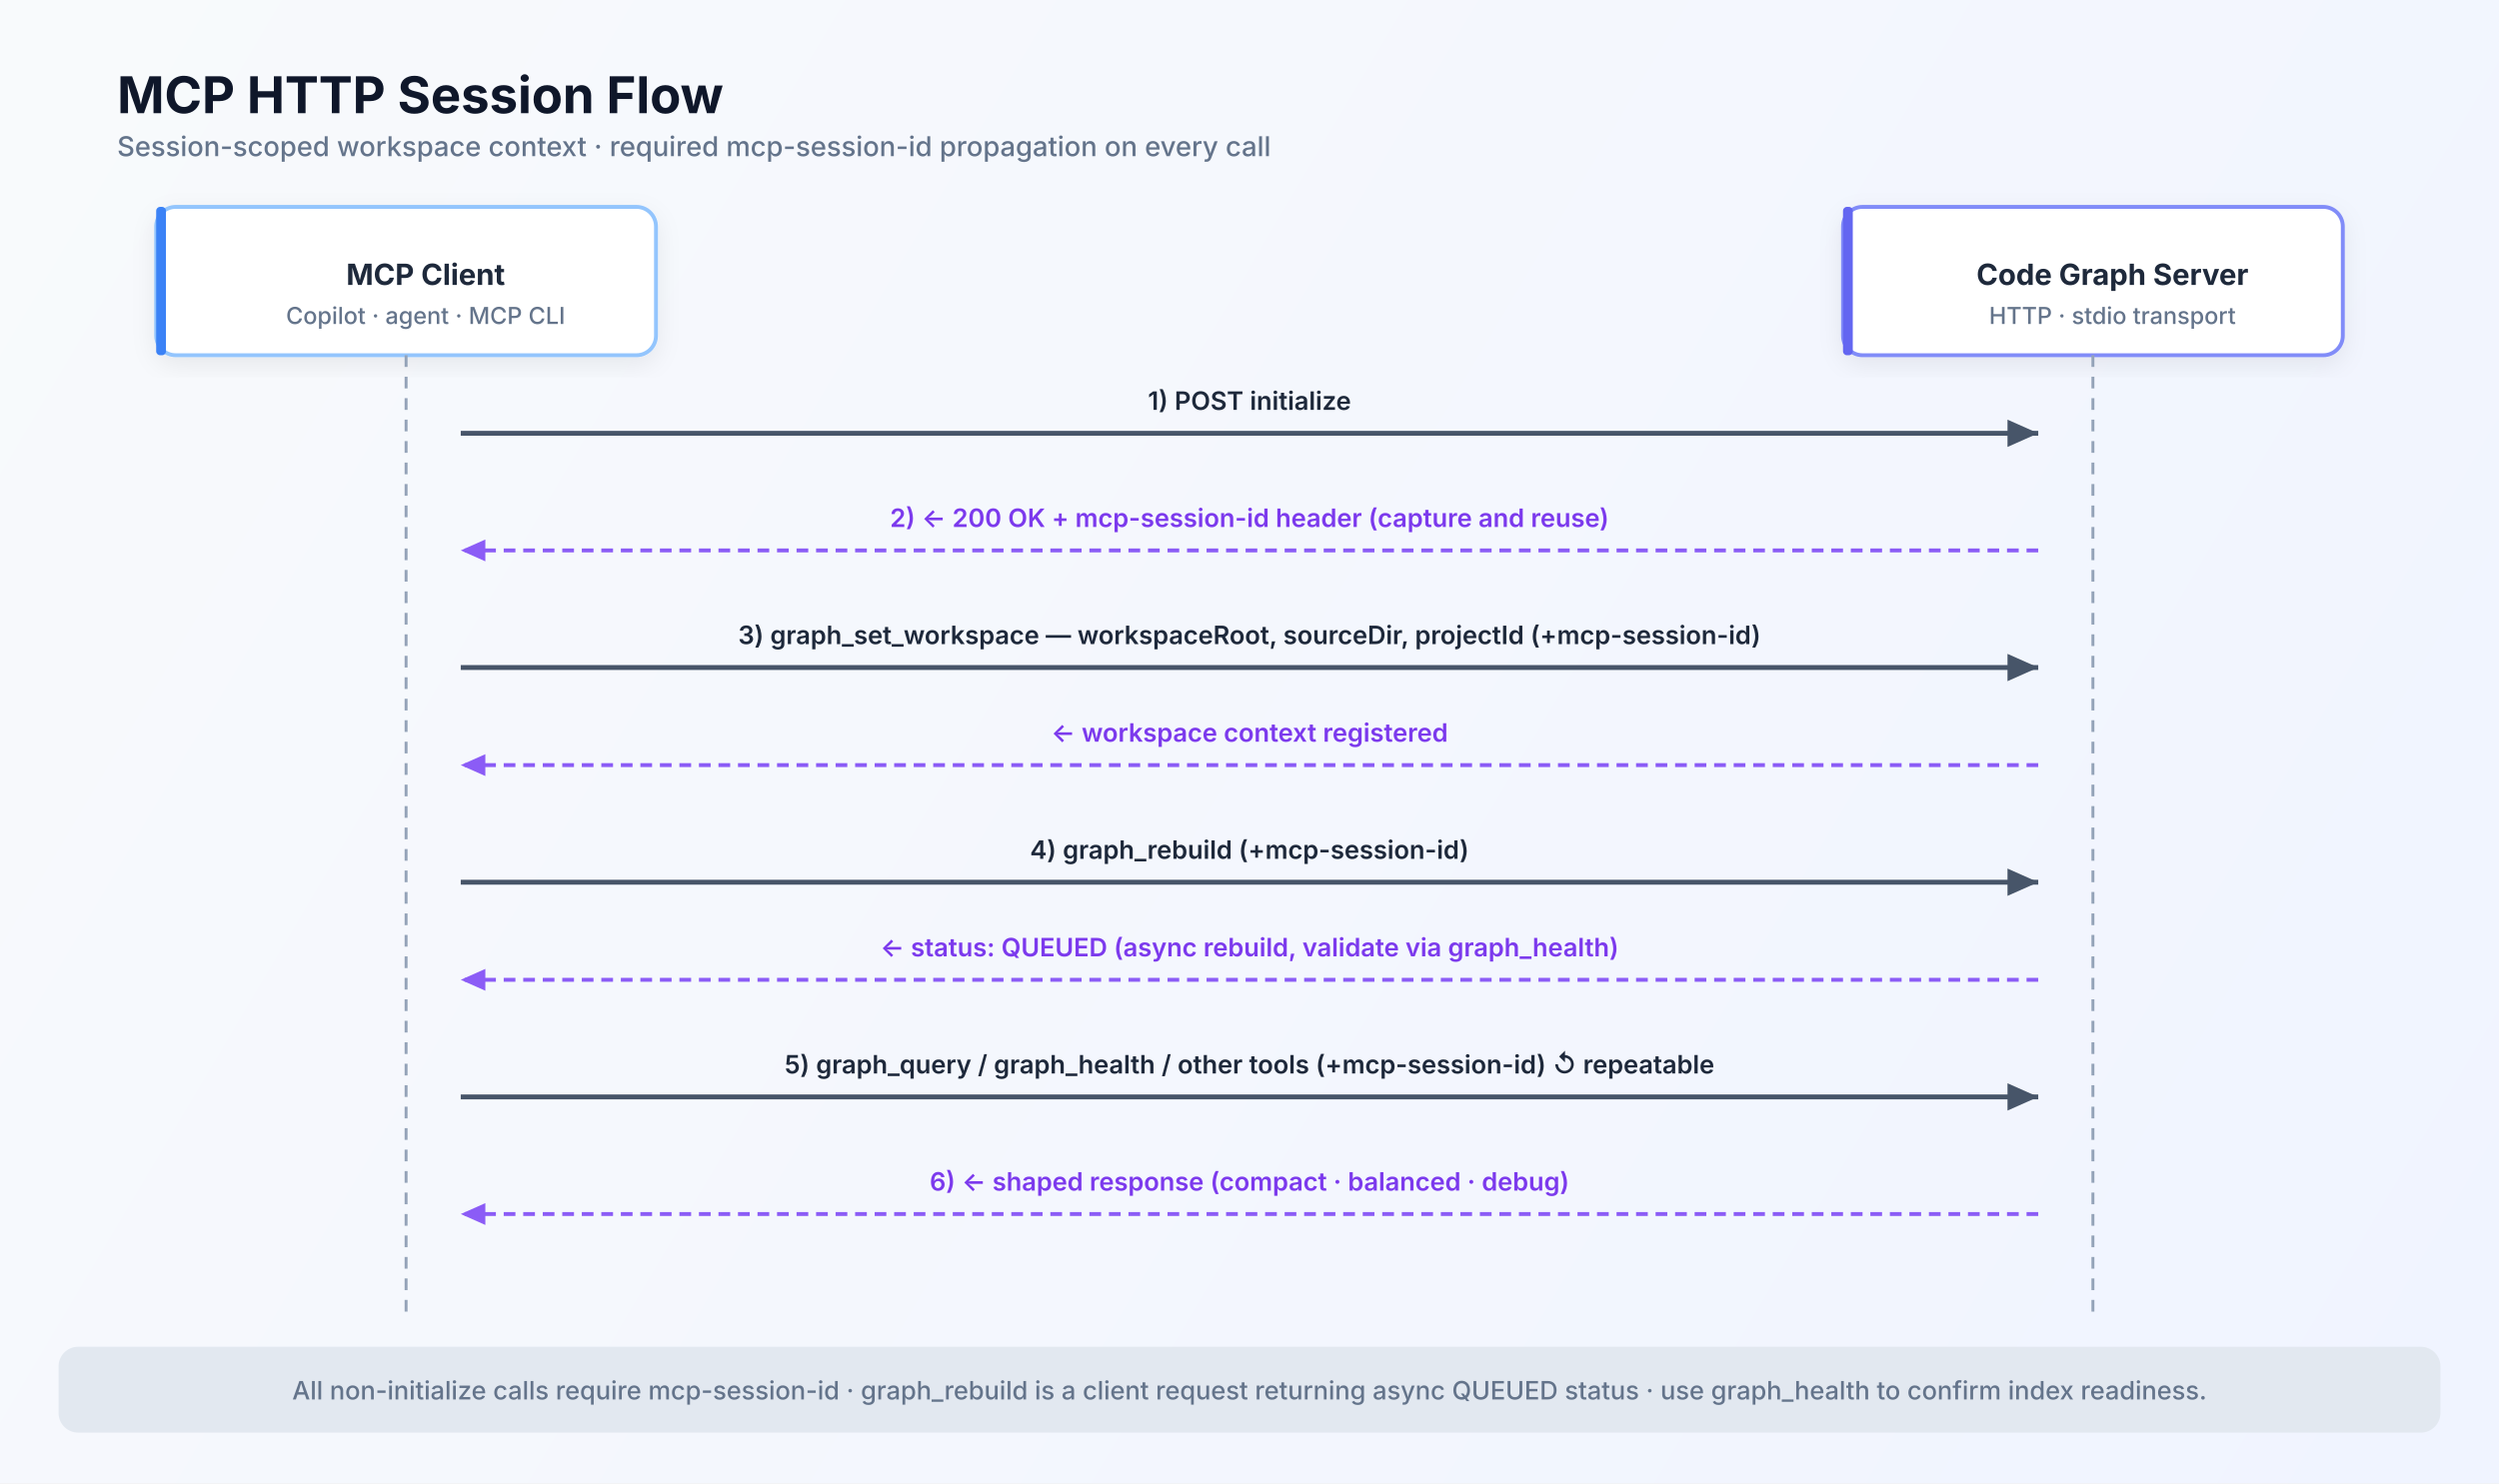
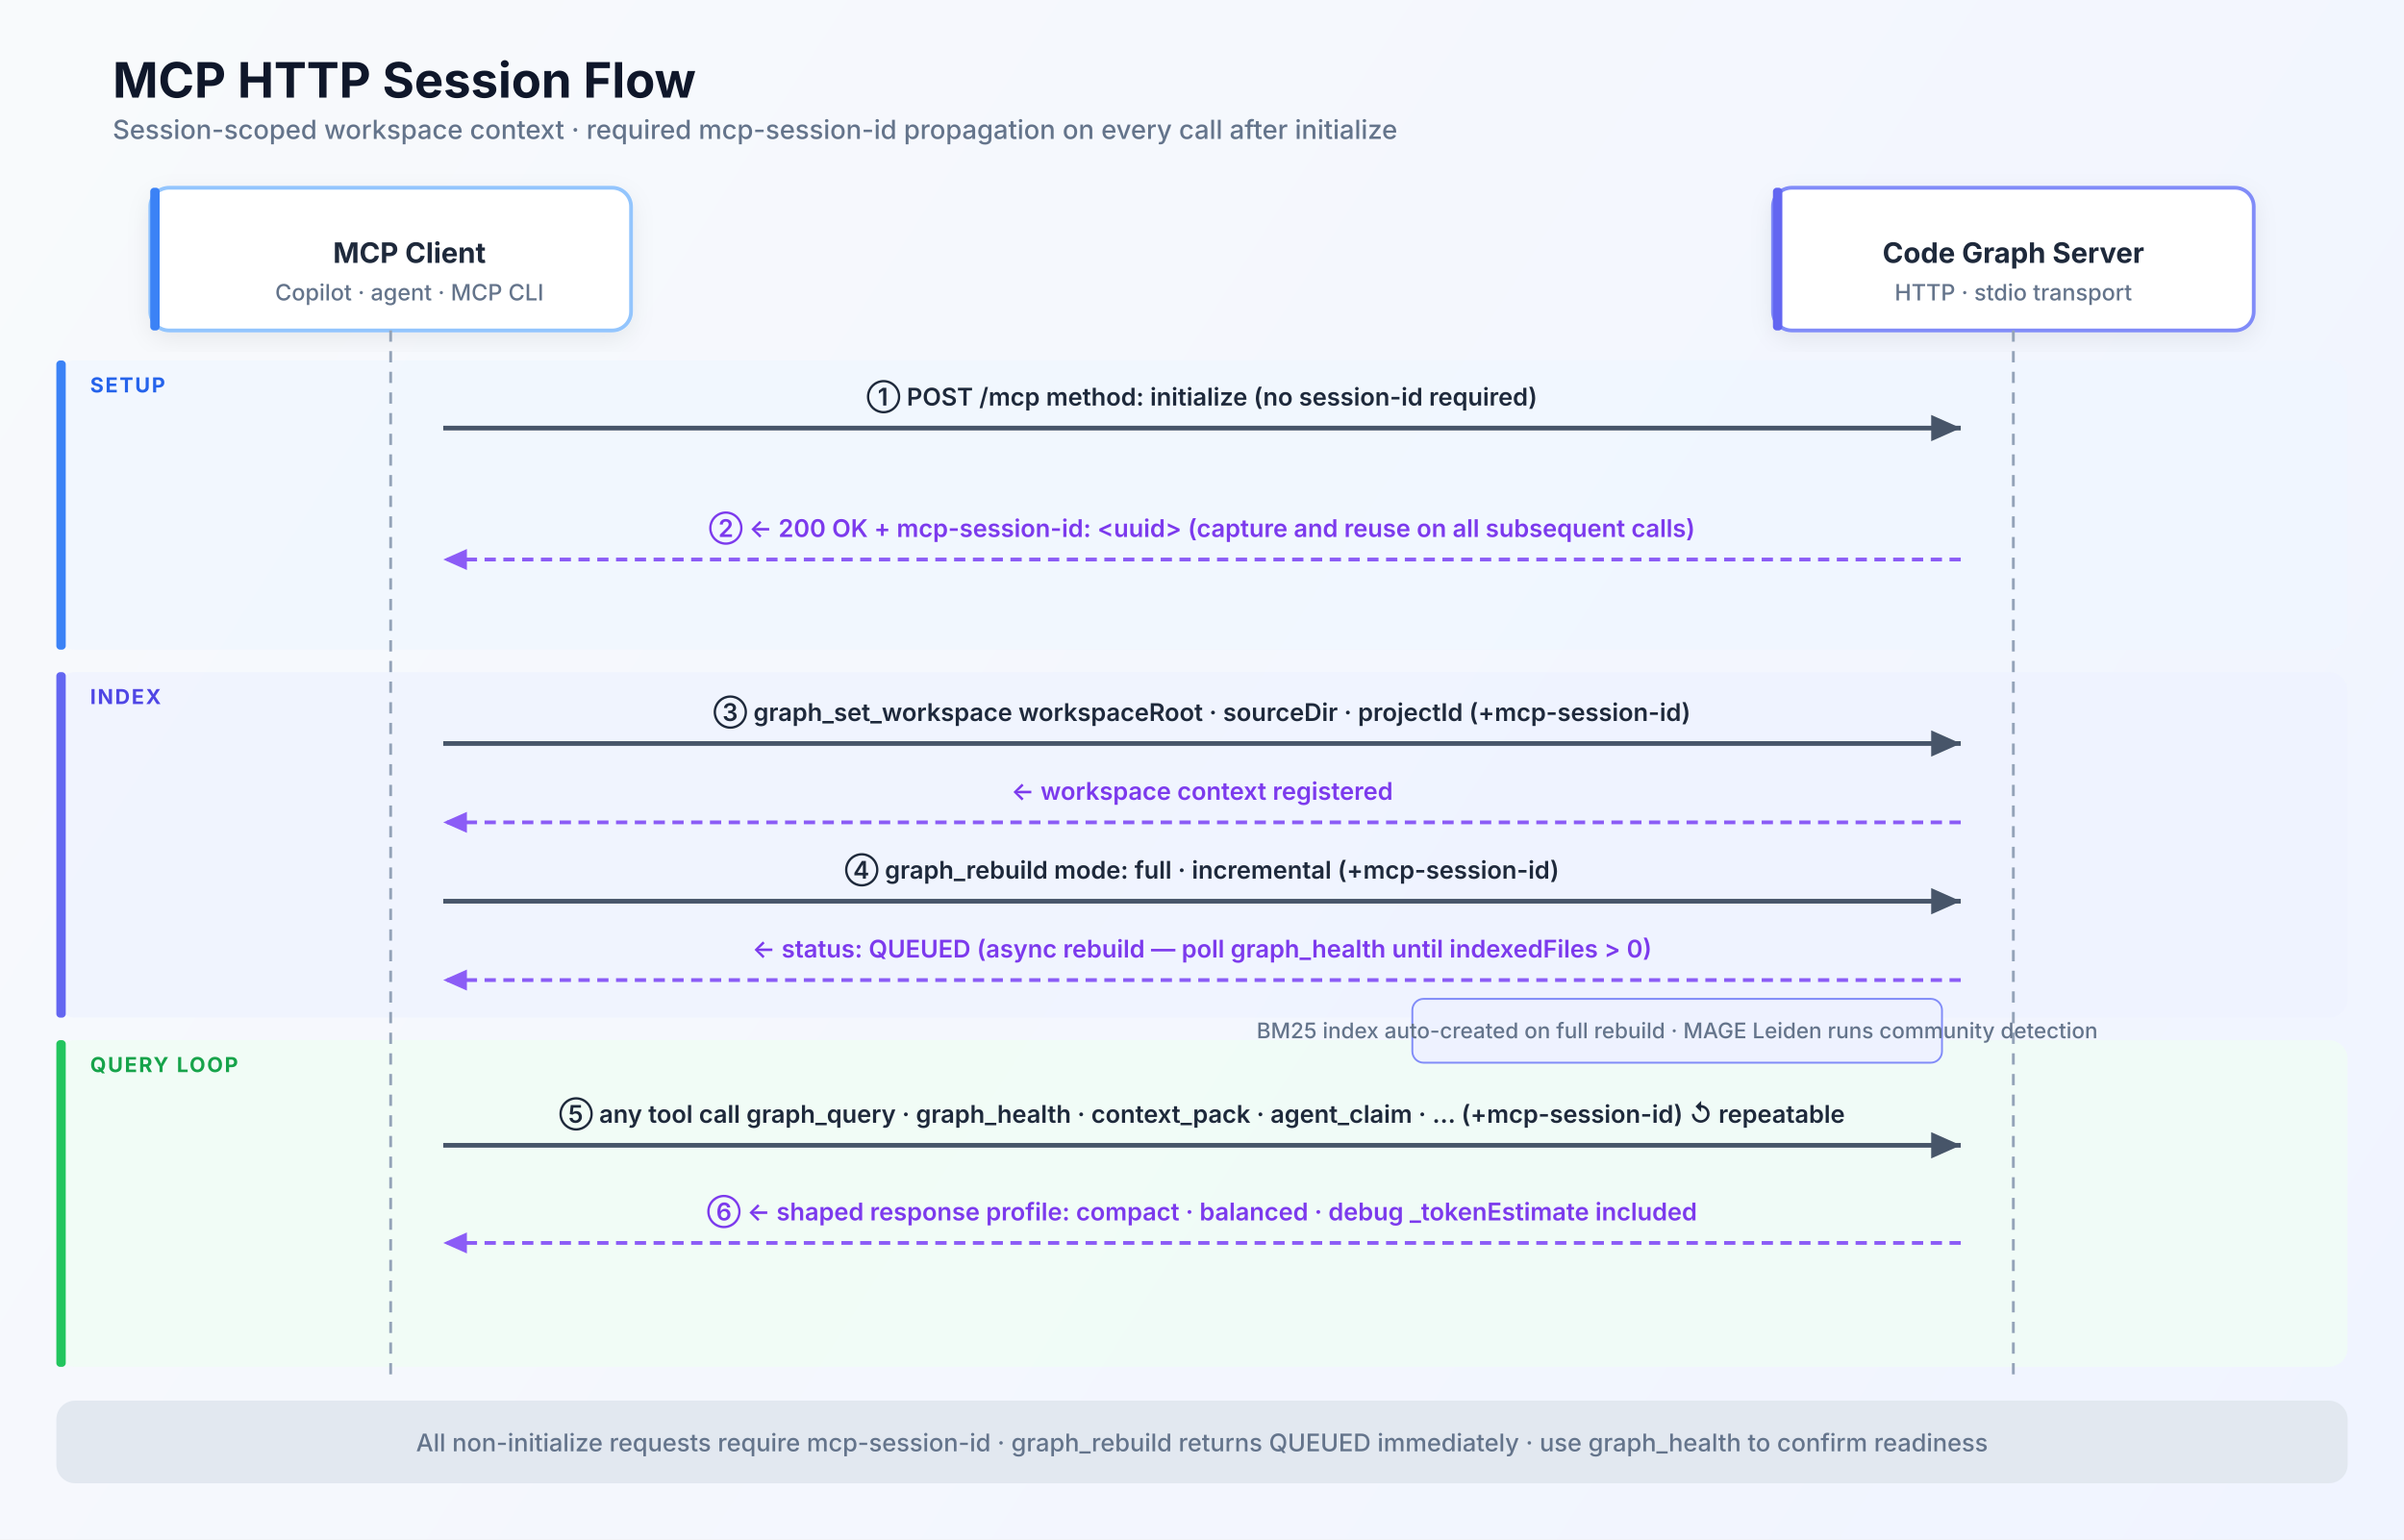
- <svg xmlns="http://www.w3.org/2000/svg" width="1280" height="760" viewBox="0 0 1280 760" fill="none" role="img" aria-labelledby="flow-title flow-desc">
+ <svg xmlns="http://www.w3.org/2000/svg" width="1280" height="820" viewBox="0 0 1280 820" fill="none" role="img" aria-labelledby="flow-title flow-desc">
  <defs>
-     <linearGradient id="bg" x1="0" y1="0" x2="1280" y2="760" gradientUnits="userSpaceOnUse">
+     <linearGradient id="bg" x1="0" y1="0" x2="1280" y2="820" gradientUnits="userSpaceOnUse">
      <stop stop-color="#F8FAFC" />
      <stop offset="1" stop-color="#F0F4FF" />
    </linearGradient>
    <marker id="arr" viewBox="0 0 10 10" refX="9" refY="5" markerWidth="7" markerHeight="7" orient="auto-start-reverse">
      <path d="M0 1 L9 5 L0 9 Z" fill="#475569" />
    </marker>
    <marker id="arr-ret" viewBox="0 0 10 10" refX="9" refY="5" markerWidth="7" markerHeight="7" orient="auto-start-reverse">
      <path d="M0 1 L9 5 L0 9 Z" fill="#8B5CF6" />
    </marker>
    <filter id="sh" x="-15%" y="-15%" width="130%" height="130%">
      <feDropShadow dx="0" dy="4" stdDeviation="6" flood-color="#0F172A" flood-opacity="0.07" />
    </filter>
    <style>
      .title   { font: 700 26px Inter, "Segoe UI", Arial, sans-serif; fill: #0F172A; }
      .caption { font: 500 14px Inter, "Segoe UI", Arial, sans-serif; fill: #64748B; }
+       .zone-lbl{ font: 700 11px Inter, "Segoe UI", Arial, sans-serif; letter-spacing: .08em; }
      .box-h   { font: 700 15px Inter, "Segoe UI", Arial, sans-serif; fill: #1E293B; }
      .box-s   { font: 500 12px Inter, "Segoe UI", Arial, sans-serif; fill: #64748B; }
      .step    { font: 600 13px Inter, "Segoe UI", Arial, sans-serif; fill: #1E293B; }
      .ret-lbl { font: 600 13px Inter, "Segoe UI", Arial, sans-serif; fill: #7C3AED; }
+       .note    { font: 500 11.5px Inter, "Segoe UI", Arial, sans-serif; fill: #64748B; }
      .footer  { font: 500 13px Inter, "Segoe UI", Arial, sans-serif; fill: #64748B; }
    </style>
  </defs>
-   <rect width="1280" height="760" fill="url(#bg)" />
-   <text x="60" y="58" class="title">MCP HTTP Session Flow</text>
-   <text x="60" y="80" class="caption">Session-scoped workspace context · required mcp-session-id propagation on every call</text>
+   <rect width="1280" height="820" fill="url(#bg)" />
+   <text x="60" y="52" class="title">MCP HTTP Session Flow</text>
+   <text x="60" y="74" class="caption">Session-scoped workspace context · required mcp-session-id propagation on every call after initialize</text>
+   <rect x="30" y="192" width="1220" height="154" rx="10" fill="#EFF6FF" opacity=".7" />
+   <rect x="30" y="192" width="5" height="154" rx="2" fill="#3B82F6" />
+   <text x="48" y="209" class="zone-lbl" fill="#2563EB">SETUP</text>
+   <rect x="30" y="358" width="1220" height="184" rx="10" fill="#EEF2FF" opacity=".7" />
+   <rect x="30" y="358" width="5" height="184" rx="2" fill="#6366F1" />
+   <text x="48" y="375" class="zone-lbl" fill="#4F46E5">INDEX</text>
+   <rect x="30" y="554" width="1220" height="174" rx="10" fill="#F0FDF4" opacity=".7" />
+   <rect x="30" y="554" width="5" height="174" rx="2" fill="#22C55E" />
+   <text x="48" y="571" class="zone-lbl" fill="#16A34A">QUERY LOOP</text>
  <g filter="url(#sh)">
-     <rect x="80" y="106" width="256" height="76" rx="10" fill="#FFF" stroke="#93C5FD" stroke-width="2" />
+     <rect x="80" y="100" width="256" height="76" rx="10" fill="#FFF" stroke="#93C5FD" stroke-width="2" />
  </g>
-   <rect x="80" y="106" width="5" height="76" rx="2" fill="#3B82F6" />
-   <text x="218" y="146" text-anchor="middle" class="box-h">MCP Client</text>
-   <text x="218" y="166" text-anchor="middle" class="box-s">Copilot · agent · MCP CLI</text>
+   <rect x="80" y="100" width="5" height="76" rx="2" fill="#3B82F6" />
+   <text x="218" y="140" text-anchor="middle" class="box-h">MCP Client</text>
+   <text x="218" y="160" text-anchor="middle" class="box-s">Copilot · agent · MCP CLI</text>
  <g filter="url(#sh)">
-     <rect x="944" y="106" width="256" height="76" rx="10" fill="#FFF" stroke="#818CF8" stroke-width="2" />
+     <rect x="944" y="100" width="256" height="76" rx="10" fill="#FFF" stroke="#818CF8" stroke-width="2" />
  </g>
-   <rect x="944" y="106" width="5" height="76" rx="2" fill="#6366F1" />
-   <text x="1082" y="146" text-anchor="middle" class="box-h">Code Graph Server</text>
-   <text x="1082" y="166" text-anchor="middle" class="box-s">HTTP · stdio transport</text>
-   <line x1="208" y1="182" x2="208" y2="672" stroke="#94A3B8" stroke-width="1.5" stroke-dasharray="6 5" />
-   <line x1="1072" y1="182" x2="1072" y2="672" stroke="#94A3B8" stroke-width="1.5" stroke-dasharray="6 5" />
-   <line x1="236" y1="222" x2="1044" y2="222" stroke="#475569" stroke-width="2.5" fill="none" marker-end="url(#arr)" />
-   <text x="640" y="210" text-anchor="middle" class="step">1) POST initialize</text>
-   <line x1="1044" y1="282" x2="236" y2="282" stroke="#8B5CF6" stroke-width="2" stroke-dasharray="6 4" fill="none" marker-end="url(#arr-ret)" />
-   <text x="640" y="270" text-anchor="middle" class="ret-lbl">2) ← 200 OK + mcp-session-id header (capture and reuse)</text>
-   <line x1="236" y1="342" x2="1044" y2="342" stroke="#475569" stroke-width="2.5" fill="none" marker-end="url(#arr)" />
-   <text x="640" y="330" text-anchor="middle" class="step">3) graph_set_workspace — workspaceRoot, sourceDir, projectId  (+mcp-session-id)</text>
-   <line x1="1044" y1="392" x2="236" y2="392" stroke="#8B5CF6" stroke-width="2" stroke-dasharray="6 4" fill="none" marker-end="url(#arr-ret)" />
-   <text x="640" y="380" text-anchor="middle" class="ret-lbl">← workspace context registered</text>
-   <line x1="236" y1="452" x2="1044" y2="452" stroke="#475569" stroke-width="2.5" fill="none" marker-end="url(#arr)" />
-   <text x="640" y="440" text-anchor="middle" class="step">4) graph_rebuild  (+mcp-session-id)</text>
-   <line x1="1044" y1="502" x2="236" y2="502" stroke="#8B5CF6" stroke-width="2" stroke-dasharray="6 4" fill="none" marker-end="url(#arr-ret)" />
-   <text x="640" y="490" text-anchor="middle" class="ret-lbl">← status: QUEUED (async rebuild, validate via graph_health)</text>
-   <line x1="236" y1="562" x2="1044" y2="562" stroke="#475569" stroke-width="2.5" fill="none" marker-end="url(#arr)" />
-   <text x="640" y="550" text-anchor="middle" class="step">5) graph_query / graph_health / other tools  (+mcp-session-id)  ↺ repeatable</text>
-   <line x1="1044" y1="622" x2="236" y2="622" stroke="#8B5CF6" stroke-width="2" stroke-dasharray="6 4" fill="none" marker-end="url(#arr-ret)" />
-   <text x="640" y="610" text-anchor="middle" class="ret-lbl">6) ← shaped response (compact · balanced · debug)</text>
-   <rect x="30" y="690" width="1220" height="44" rx="10" fill="#E2E8F0" />
-   <text x="640" y="717" text-anchor="middle" class="footer">All non-initialize calls require mcp-session-id · graph_rebuild is a client request returning async QUEUED status · use graph_health to confirm index readiness.</text>
+   <rect x="944" y="100" width="5" height="76" rx="2" fill="#6366F1" />
+   <text x="1072" y="140" text-anchor="middle" class="box-h">Code Graph Server</text>
+   <text x="1072" y="160" text-anchor="middle" class="box-s">HTTP · stdio transport</text>
+   <line x1="208" y1="176" x2="208" y2="736" stroke="#94A3B8" stroke-width="1.5" stroke-dasharray="6 5" />
+   <line x1="1072" y1="176" x2="1072" y2="736" stroke="#94A3B8" stroke-width="1.5" stroke-dasharray="6 5" />
+   <line x1="236" y1="228" x2="1044" y2="228" stroke="#475569" stroke-width="2.5" marker-end="url(#arr)" />
+   <text x="640" y="216" text-anchor="middle" class="step">① POST /mcp  method: initialize  (no session-id required)</text>
+   <line x1="1044" y1="298" x2="236" y2="298" stroke="#8B5CF6" stroke-width="2" stroke-dasharray="6 4" marker-end="url(#arr-ret)" />
+   <text x="640" y="286" text-anchor="middle" class="ret-lbl">② ← 200 OK  +  mcp-session-id: &lt;uuid&gt;  (capture and reuse on all subsequent calls)</text>
+   <line x1="236" y1="396" x2="1044" y2="396" stroke="#475569" stroke-width="2.5" marker-end="url(#arr)" />
+   <text x="640" y="384" text-anchor="middle" class="step">③ graph_set_workspace  workspaceRoot · sourceDir · projectId   (+mcp-session-id)</text>
+   <line x1="1044" y1="438" x2="236" y2="438" stroke="#8B5CF6" stroke-width="2" stroke-dasharray="6 4" marker-end="url(#arr-ret)" />
+   <text x="640" y="426" text-anchor="middle" class="ret-lbl">← workspace context registered</text>
+   <line x1="236" y1="480" x2="1044" y2="480" stroke="#475569" stroke-width="2.5" marker-end="url(#arr)" />
+   <text x="640" y="468" text-anchor="middle" class="step">④ graph_rebuild   mode: full · incremental   (+mcp-session-id)</text>
+   <line x1="1044" y1="522" x2="236" y2="522" stroke="#8B5CF6" stroke-width="2" stroke-dasharray="6 4" marker-end="url(#arr-ret)" />
+   <text x="640" y="510" text-anchor="middle" class="ret-lbl">← status: QUEUED  (async rebuild — poll graph_health until indexedFiles &gt; 0)</text>
+   <line x1="236" y1="610" x2="1044" y2="610" stroke="#475569" stroke-width="2.5" marker-end="url(#arr)" />
+   <text x="640" y="598" text-anchor="middle" class="step">⑤ any tool call  graph_query · graph_health · context_pack · agent_claim · …   (+mcp-session-id)  ↺ repeatable</text>
+   <line x1="1044" y1="662" x2="236" y2="662" stroke="#8B5CF6" stroke-width="2" stroke-dasharray="6 4" marker-end="url(#arr-ret)" />
+   <text x="640" y="650" text-anchor="middle" class="ret-lbl">⑥ ← shaped response   profile: compact · balanced · debug   _tokenEstimate included</text>
+   <rect x="752" y="532" width="282" height="34" rx="6" fill="#EEF2FF" stroke="#818CF8" stroke-width="1" />
+   <text x="893" y="553" text-anchor="middle" class="note" fill="#4F46E5">BM25 index auto-created on full rebuild · MAGE Leiden runs community detection</text>
+   <rect x="30" y="746" width="1220" height="44" rx="10" fill="#E2E8F0" />
+   <text x="640" y="773" text-anchor="middle" class="footer">All non-initialize requests require mcp-session-id · graph_rebuild returns QUEUED immediately · use graph_health to confirm readiness</text>
</svg>
